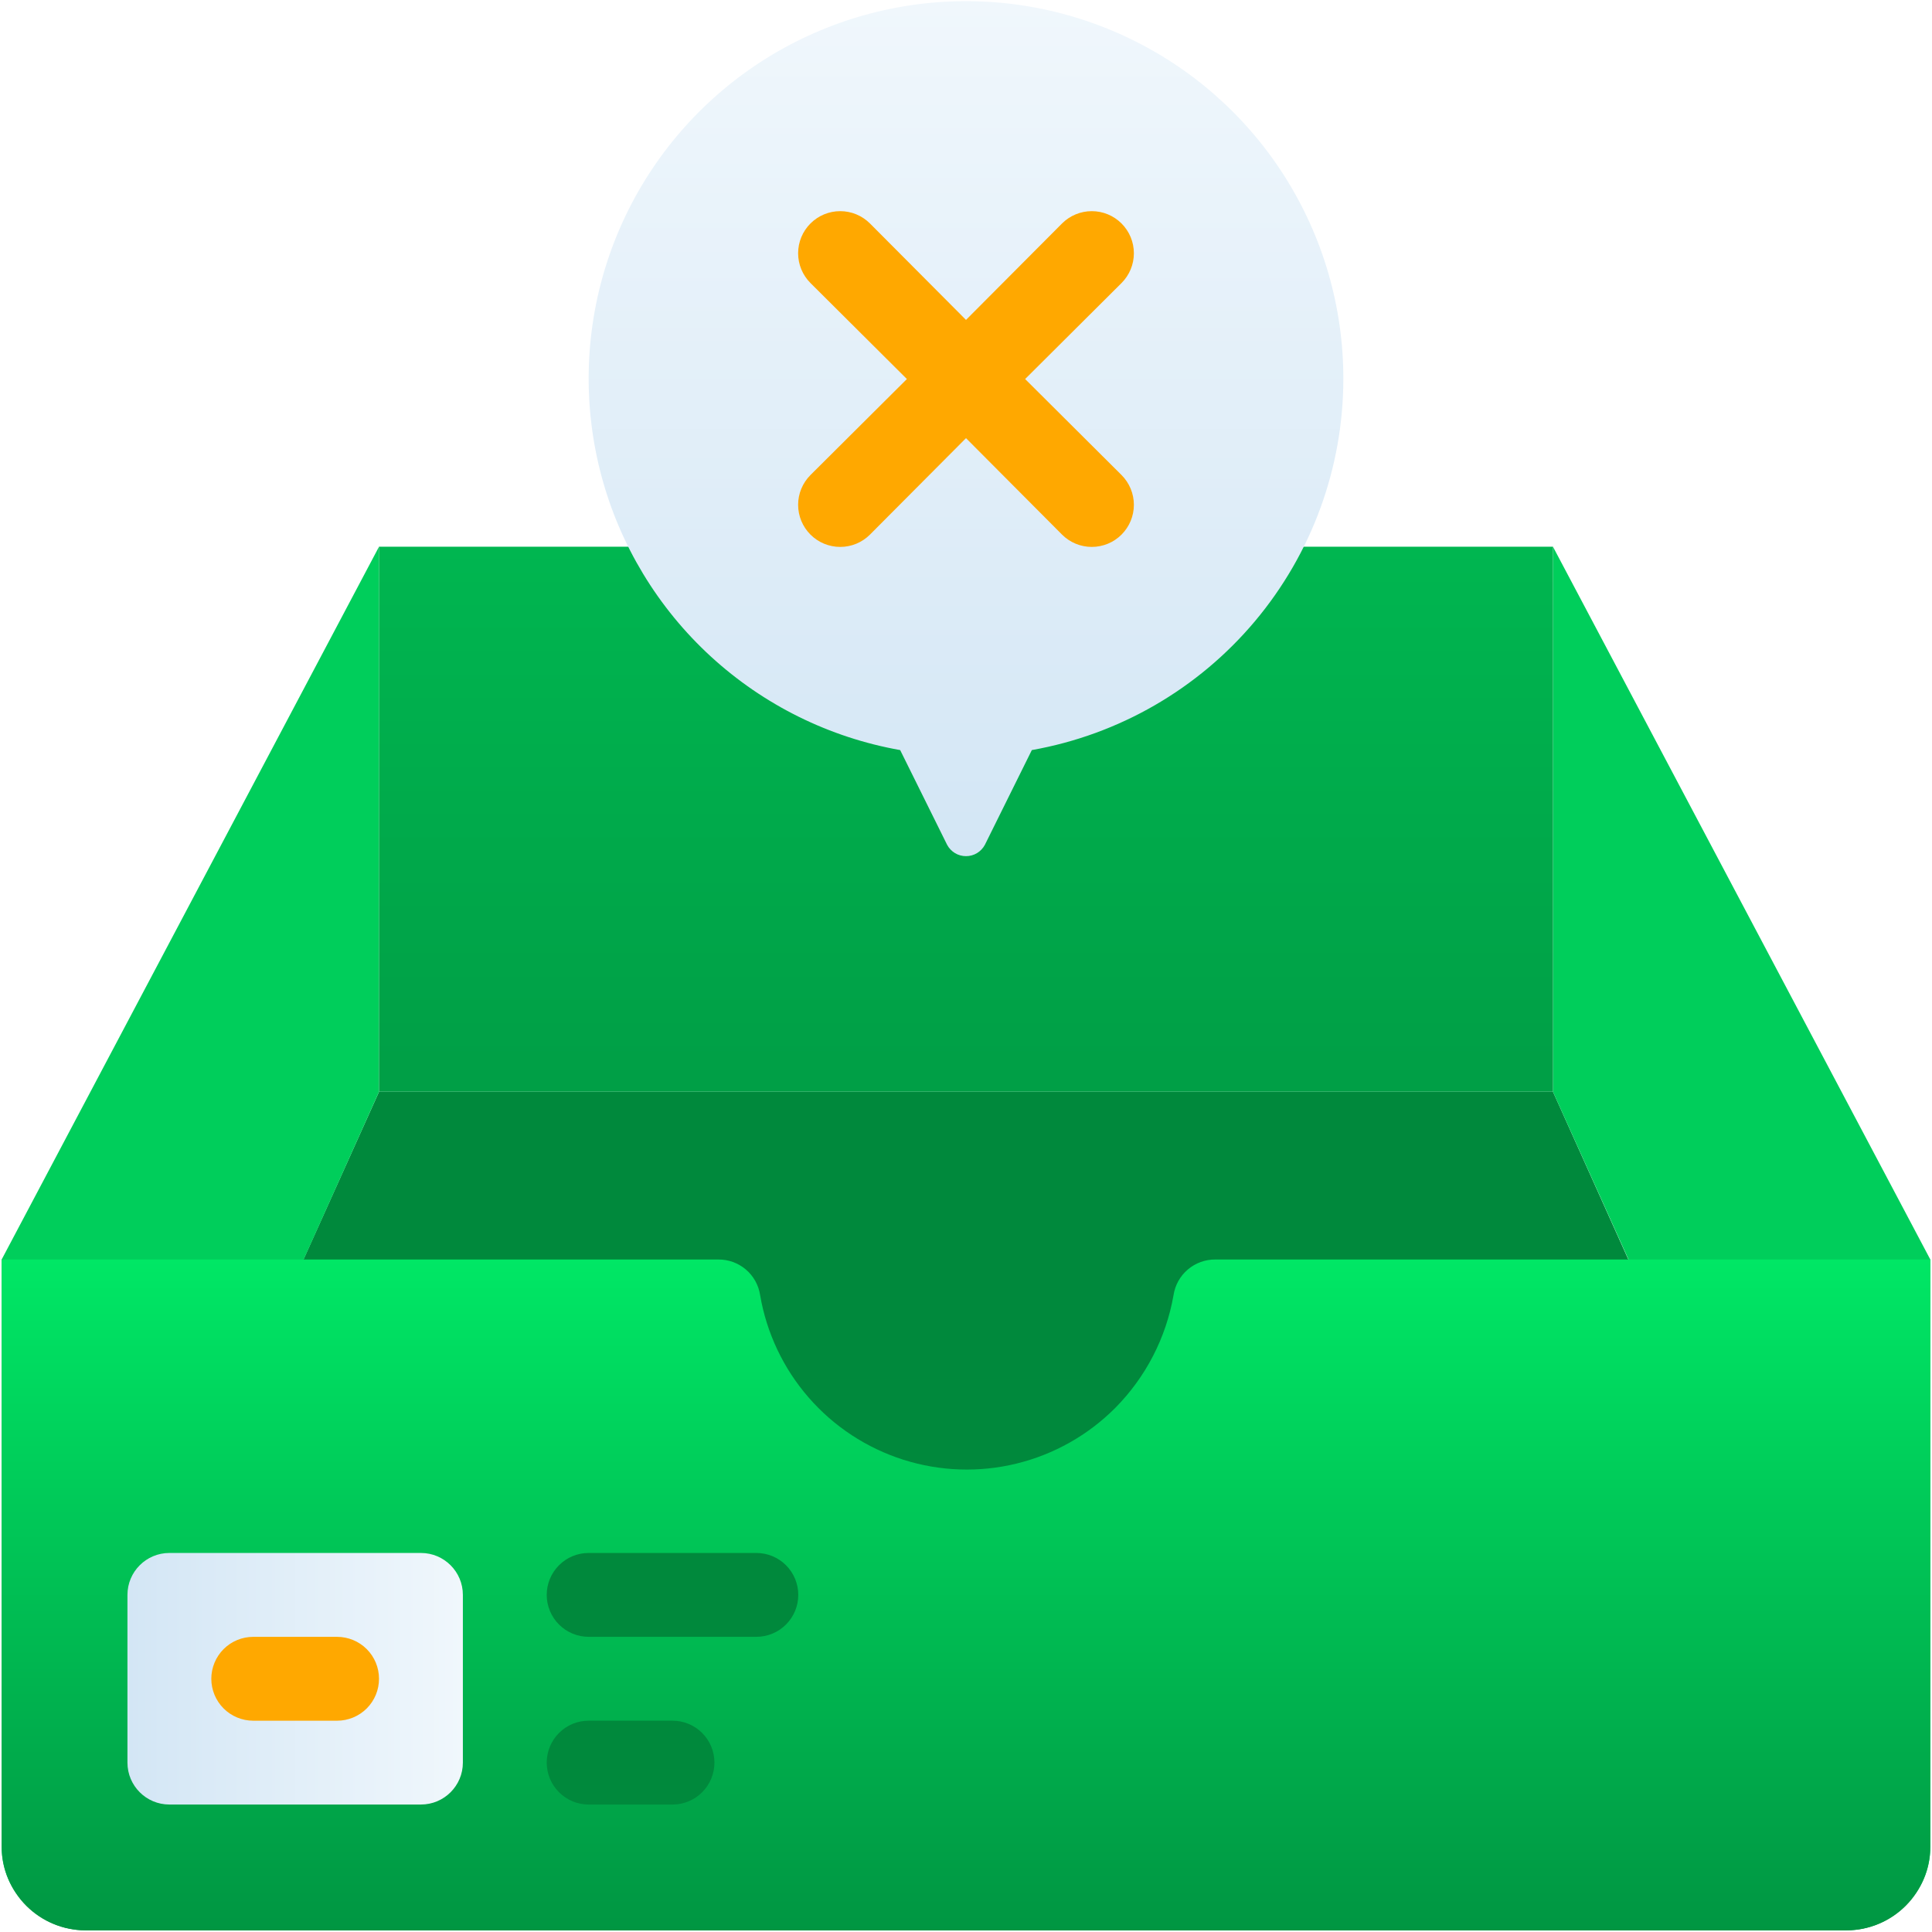
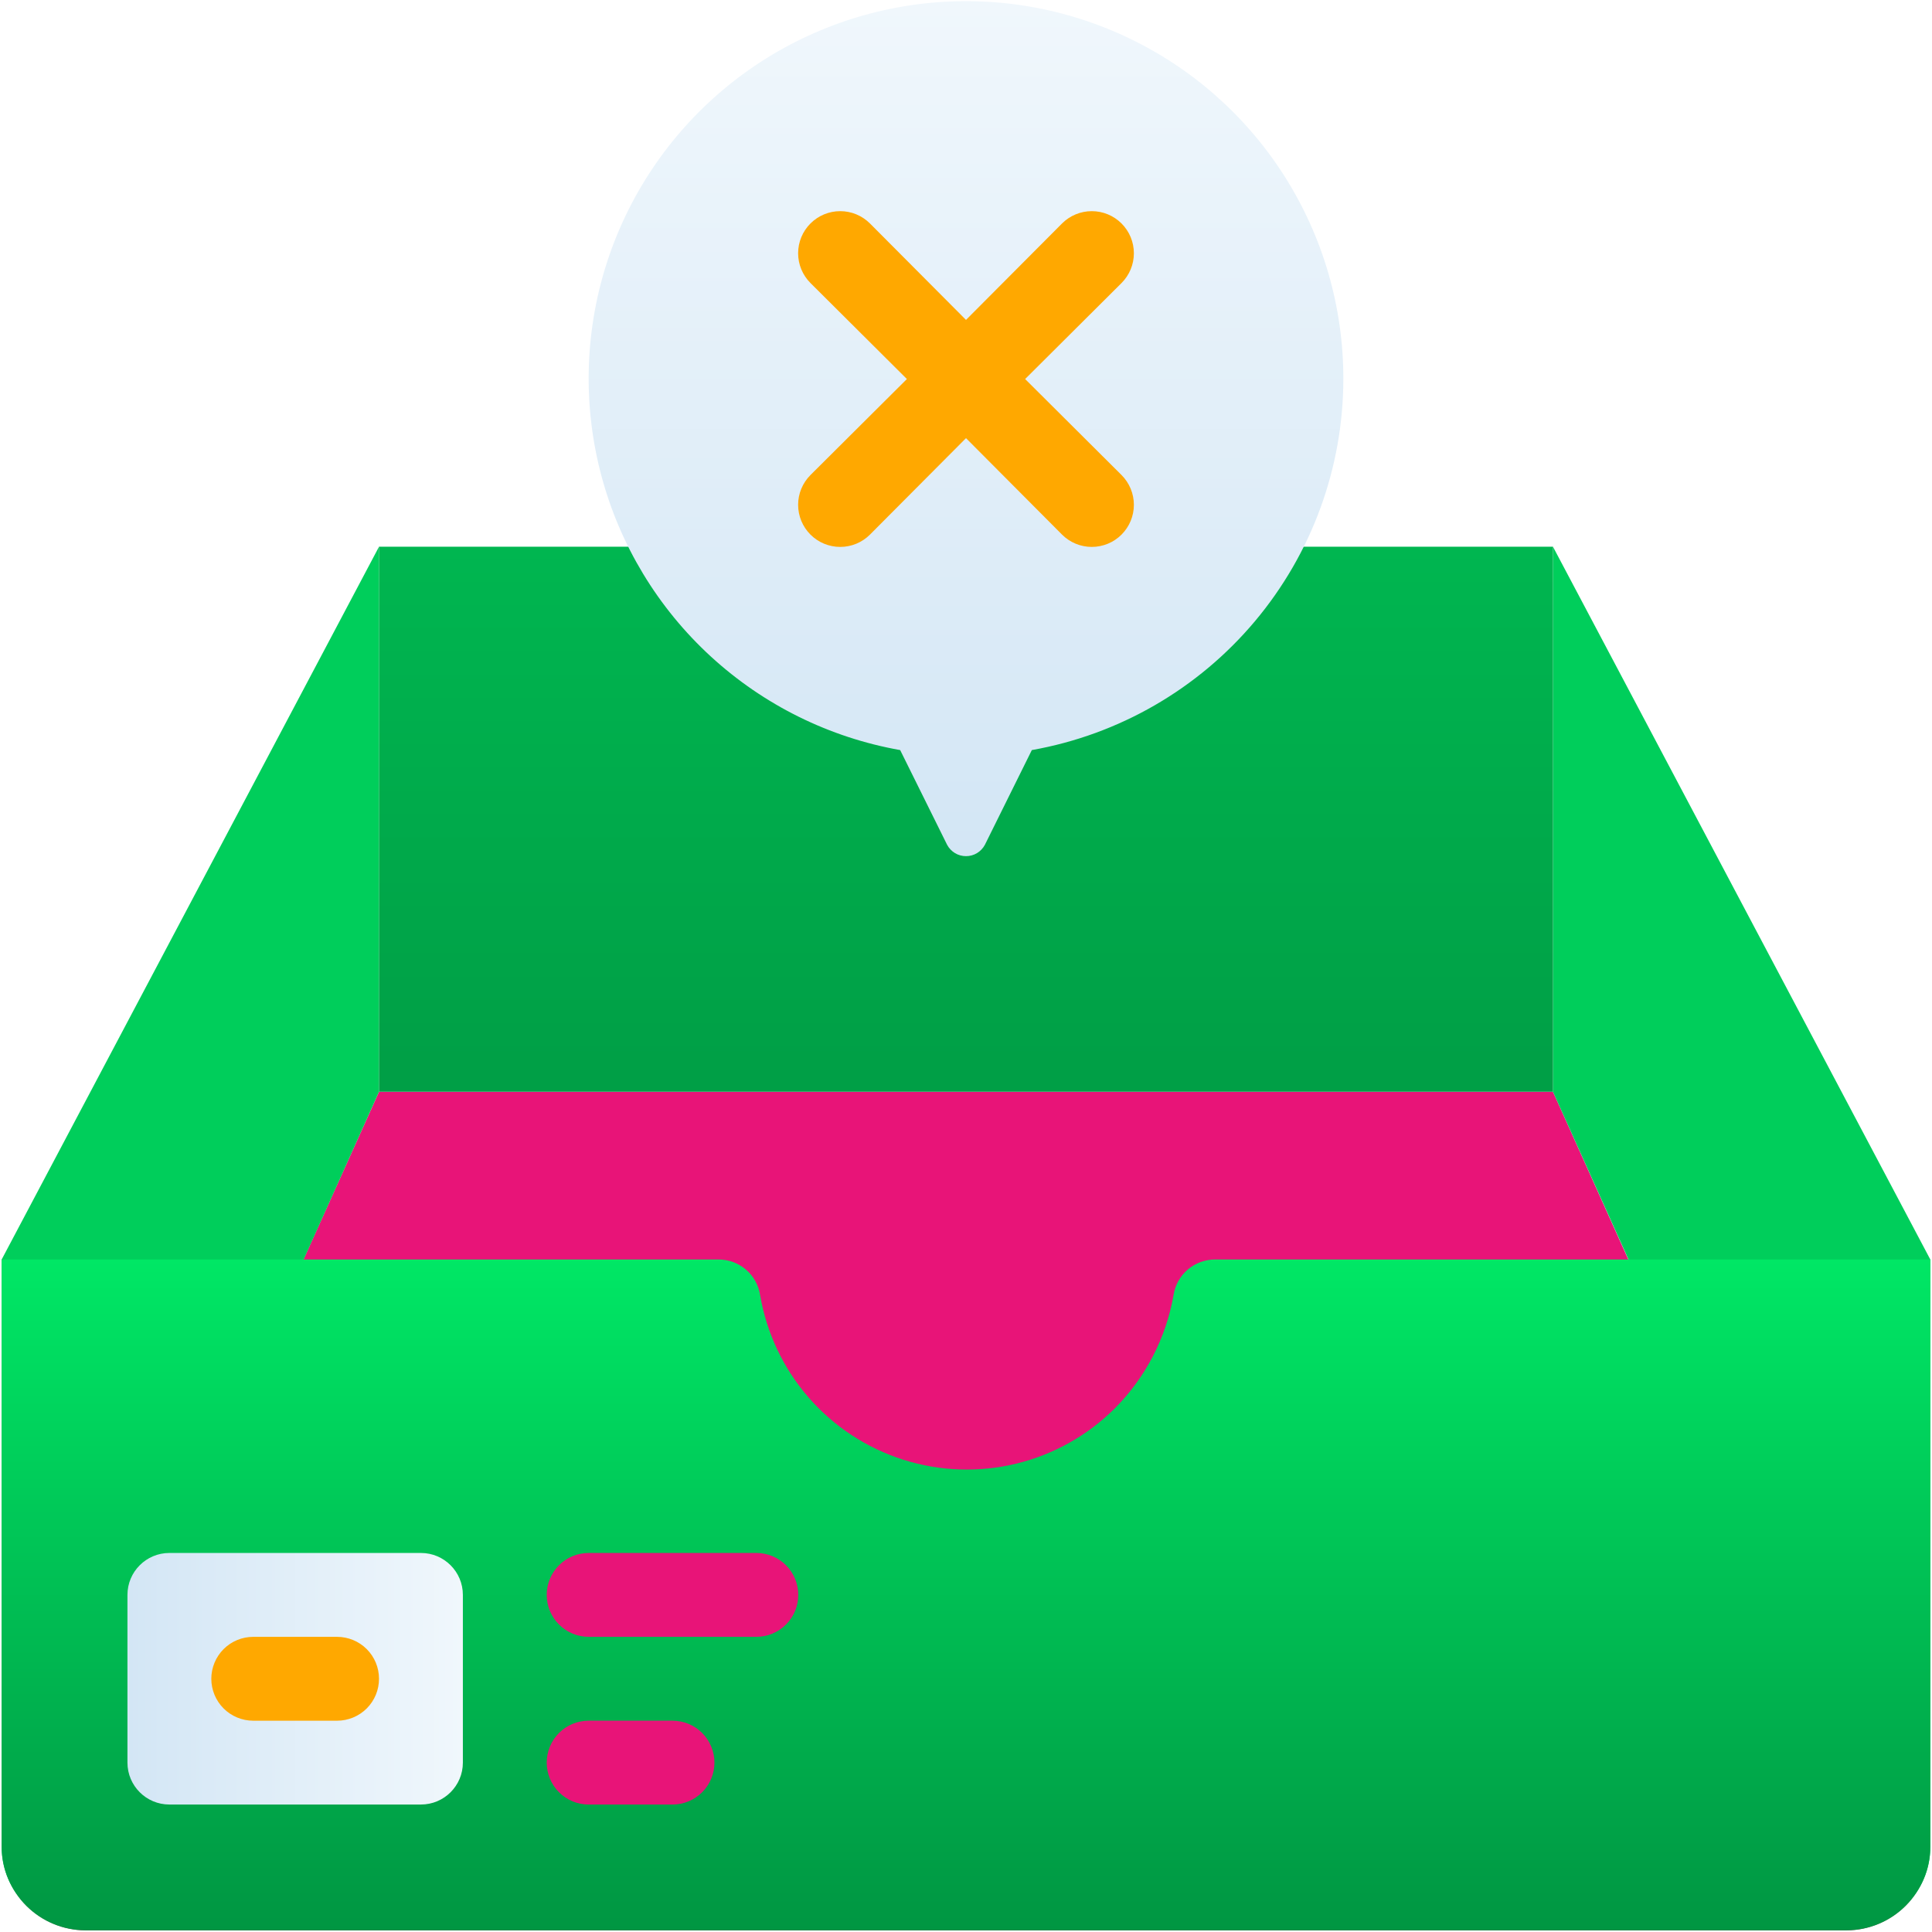
<svg xmlns="http://www.w3.org/2000/svg" width="96" height="96" viewBox="0 0 96 96" fill="none">
-   <path d="M95.125 94.167C94.742 94.705 94.236 95.145 93.649 95.449C93.062 95.753 92.411 95.914 91.75 95.917H4.25C3.589 95.914 2.938 95.753 2.351 95.449C1.764 95.145 1.258 94.705 0.875 94.167C17.333 57.562 13.917 65.167 18.833 54.25H77.167C82.458 66.021 78.542 57.333 95.125 94.167Z" fill="#00893C" />
+   <path d="M95.125 94.167C94.742 94.705 94.236 95.145 93.649 95.449C93.062 95.753 92.411 95.914 91.75 95.917H4.25C3.589 95.914 2.938 95.753 2.351 95.449C1.764 95.145 1.258 94.705 0.875 94.167C17.333 57.562 13.917 65.167 18.833 54.25H77.167C82.458 66.021 78.542 57.333 95.125 94.167Z" fill="#E81478" />
  <path d="M18.833 27.166V54.249C13.542 66.02 17.458 57.333 0.875 94.166C0.352 93.469 0.074 92.62 0.083 91.749V62.583L18.833 27.166Z" fill="#00CE5B" />
  <path d="M95.916 62.583V91.749C95.926 92.62 95.647 93.469 95.125 94.166C78.666 57.562 82.083 65.166 77.166 54.249V27.166L95.916 62.583Z" fill="#00CE5B" />
  <path d="M95.916 62.584V91.751C95.916 92.856 95.477 93.916 94.696 94.697C93.915 95.478 92.855 95.918 91.75 95.918H4.25C3.145 95.918 2.085 95.478 1.303 94.697C0.522 93.916 0.083 92.856 0.083 91.751V62.584H35.687C36.19 62.578 36.677 62.755 37.06 63.08C37.443 63.405 37.695 63.858 37.77 64.355C38.092 66.24 38.926 68 40.181 69.442C41.436 70.885 43.064 71.954 44.886 72.533C46.709 73.112 48.655 73.178 50.512 72.724C52.37 72.27 54.066 71.313 55.416 69.959C56.931 68.43 57.942 66.475 58.312 64.355C58.388 63.858 58.64 63.405 59.023 63.08C59.406 62.755 59.893 62.578 60.395 62.584H95.916Z" fill="url(#paint0_linear_16791_32904)" />
  <path d="M18.833 27.166H77.166V54.249H18.833V27.166Z" fill="url(#paint1_linear_16791_32904)" />
  <path d="M66.75 18.834C66.755 15.264 65.74 11.767 63.826 8.754C61.912 5.741 59.178 3.337 55.944 1.825C52.711 0.312 49.113 -0.246 45.574 0.216C42.034 0.678 38.7 2.141 35.963 4.432C33.226 6.724 31.2 9.749 30.123 13.152C29.047 16.556 28.964 20.196 29.884 23.644C30.805 27.093 32.691 30.208 35.321 32.621C37.95 35.035 41.214 36.648 44.729 37.271L47.062 41.979C47.153 42.149 47.288 42.291 47.453 42.391C47.618 42.49 47.807 42.542 48 42.542C48.193 42.542 48.382 42.49 48.547 42.391C48.712 42.291 48.847 42.149 48.938 41.979L51.271 37.271C55.605 36.503 59.53 34.236 62.36 30.865C65.19 27.494 66.744 23.235 66.75 18.834Z" fill="url(#paint2_linear_16791_32904)" />
  <path d="M50.938 18.834L55.729 14.063C56.121 13.671 56.342 13.139 56.342 12.584C56.342 12.029 56.121 11.497 55.729 11.105C55.337 10.713 54.805 10.492 54.25 10.492C53.695 10.492 53.163 10.713 52.771 11.105L48 15.896L43.229 11.105C43.035 10.911 42.804 10.757 42.551 10.651C42.297 10.546 42.025 10.492 41.75 10.492C41.195 10.492 40.663 10.713 40.271 11.105C39.879 11.497 39.658 12.029 39.658 12.584C39.658 13.139 39.879 13.671 40.271 14.063L45.063 18.834L40.271 23.605C40.077 23.799 39.923 24.03 39.817 24.284C39.712 24.537 39.658 24.809 39.658 25.084C39.658 25.639 39.879 26.171 40.271 26.563C40.663 26.956 41.195 27.176 41.75 27.176C42.025 27.176 42.297 27.122 42.551 27.017C42.804 26.912 43.035 26.758 43.229 26.563L48 21.771L52.771 26.563C53.163 26.956 53.695 27.176 54.25 27.176C54.805 27.176 55.337 26.956 55.729 26.563C56.121 26.171 56.342 25.639 56.342 25.084C56.342 24.529 56.121 23.997 55.729 23.605L50.938 18.834Z" fill="#FFA800" />
  <path d="M20.916 77.166H8.416C7.266 77.166 6.333 78.099 6.333 79.249V87.583C6.333 88.733 7.266 89.666 8.416 89.666H20.916C22.067 89.666 23 88.733 23 87.583V79.249C23 78.099 22.067 77.166 20.916 77.166Z" fill="url(#paint3_linear_16791_32904)" />
  <path d="M16.75 85.501H12.583C12.031 85.501 11.501 85.281 11.11 84.891C10.72 84.5 10.5 83.97 10.5 83.417C10.5 82.865 10.72 82.335 11.11 81.944C11.501 81.553 12.031 81.334 12.583 81.334H16.75C17.302 81.334 17.832 81.553 18.223 81.944C18.614 82.335 18.833 82.865 18.833 83.417C18.833 83.97 18.614 84.5 18.223 84.891C17.832 85.281 17.302 85.501 16.75 85.501Z" fill="#FFA800" />
-   <path d="M33.416 89.667H29.25C28.697 89.667 28.167 89.447 27.777 89.056C27.386 88.666 27.166 88.136 27.166 87.583C27.166 87.031 27.386 86.501 27.777 86.11C28.167 85.719 28.697 85.5 29.25 85.5H33.416C33.969 85.5 34.499 85.719 34.89 86.11C35.28 86.501 35.5 87.031 35.5 87.583C35.5 88.136 35.28 88.666 34.89 89.056C34.499 89.447 33.969 89.667 33.416 89.667Z" fill="#00893C" />
-   <path d="M37.583 81.333H29.25C28.697 81.333 28.167 81.113 27.777 80.722C27.386 80.332 27.166 79.802 27.166 79.249C27.166 78.697 27.386 78.167 27.777 77.776C28.167 77.385 28.697 77.166 29.25 77.166H37.583C38.136 77.166 38.666 77.385 39.056 77.776C39.447 78.167 39.666 78.697 39.666 79.249C39.666 79.802 39.447 80.332 39.056 80.722C38.666 81.113 38.136 81.333 37.583 81.333Z" fill="#00893C" />
+   <path d="M33.416 89.667H29.25C28.697 89.667 28.167 89.447 27.777 89.056C27.386 88.666 27.166 88.136 27.166 87.583C27.166 87.031 27.386 86.501 27.777 86.11C28.167 85.719 28.697 85.5 29.25 85.5H33.416C33.969 85.5 34.499 85.719 34.89 86.11C35.28 86.501 35.5 87.031 35.5 87.583C35.5 88.136 35.28 88.666 34.89 89.056C34.499 89.447 33.969 89.667 33.416 89.667Z" fill="#E81478" />
+   <path d="M37.583 81.333H29.25C28.697 81.333 28.167 81.113 27.777 80.722C27.386 80.332 27.166 79.802 27.166 79.249C27.166 78.697 27.386 78.167 27.777 77.776C28.167 77.385 28.697 77.166 29.25 77.166H37.583C38.136 77.166 38.666 77.385 39.056 77.776C39.447 78.167 39.666 78.697 39.666 79.249C39.666 79.802 39.447 80.332 39.056 80.722C38.666 81.113 38.136 81.333 37.583 81.333Z" fill="#E81478" />
  <defs>
    <linearGradient id="paint0_linear_16791_32904" x1="48" y1="95.918" x2="48" y2="62.584" gradientUnits="userSpaceOnUse">
      <stop stop-color="#009642" />
      <stop offset="1" stop-color="#00E765" />
    </linearGradient>
    <linearGradient id="paint1_linear_16791_32904" x1="48" y1="27.166" x2="48" y2="64.666" gradientUnits="userSpaceOnUse">
      <stop stop-color="#00B650" />
      <stop offset="0.985" stop-color="#009642" />
    </linearGradient>
    <linearGradient id="paint2_linear_16791_32904" x1="48" y1="42.542" x2="48" y2="0.084" gradientUnits="userSpaceOnUse">
      <stop stop-color="#D3E6F5" />
      <stop offset="1" stop-color="#F0F7FC" />
    </linearGradient>
    <linearGradient id="paint3_linear_16791_32904" x1="6.333" y1="83.416" x2="23" y2="83.416" gradientUnits="userSpaceOnUse">
      <stop stop-color="#D3E6F5" />
      <stop offset="1" stop-color="#F0F7FC" />
    </linearGradient>
  </defs>
</svg>
